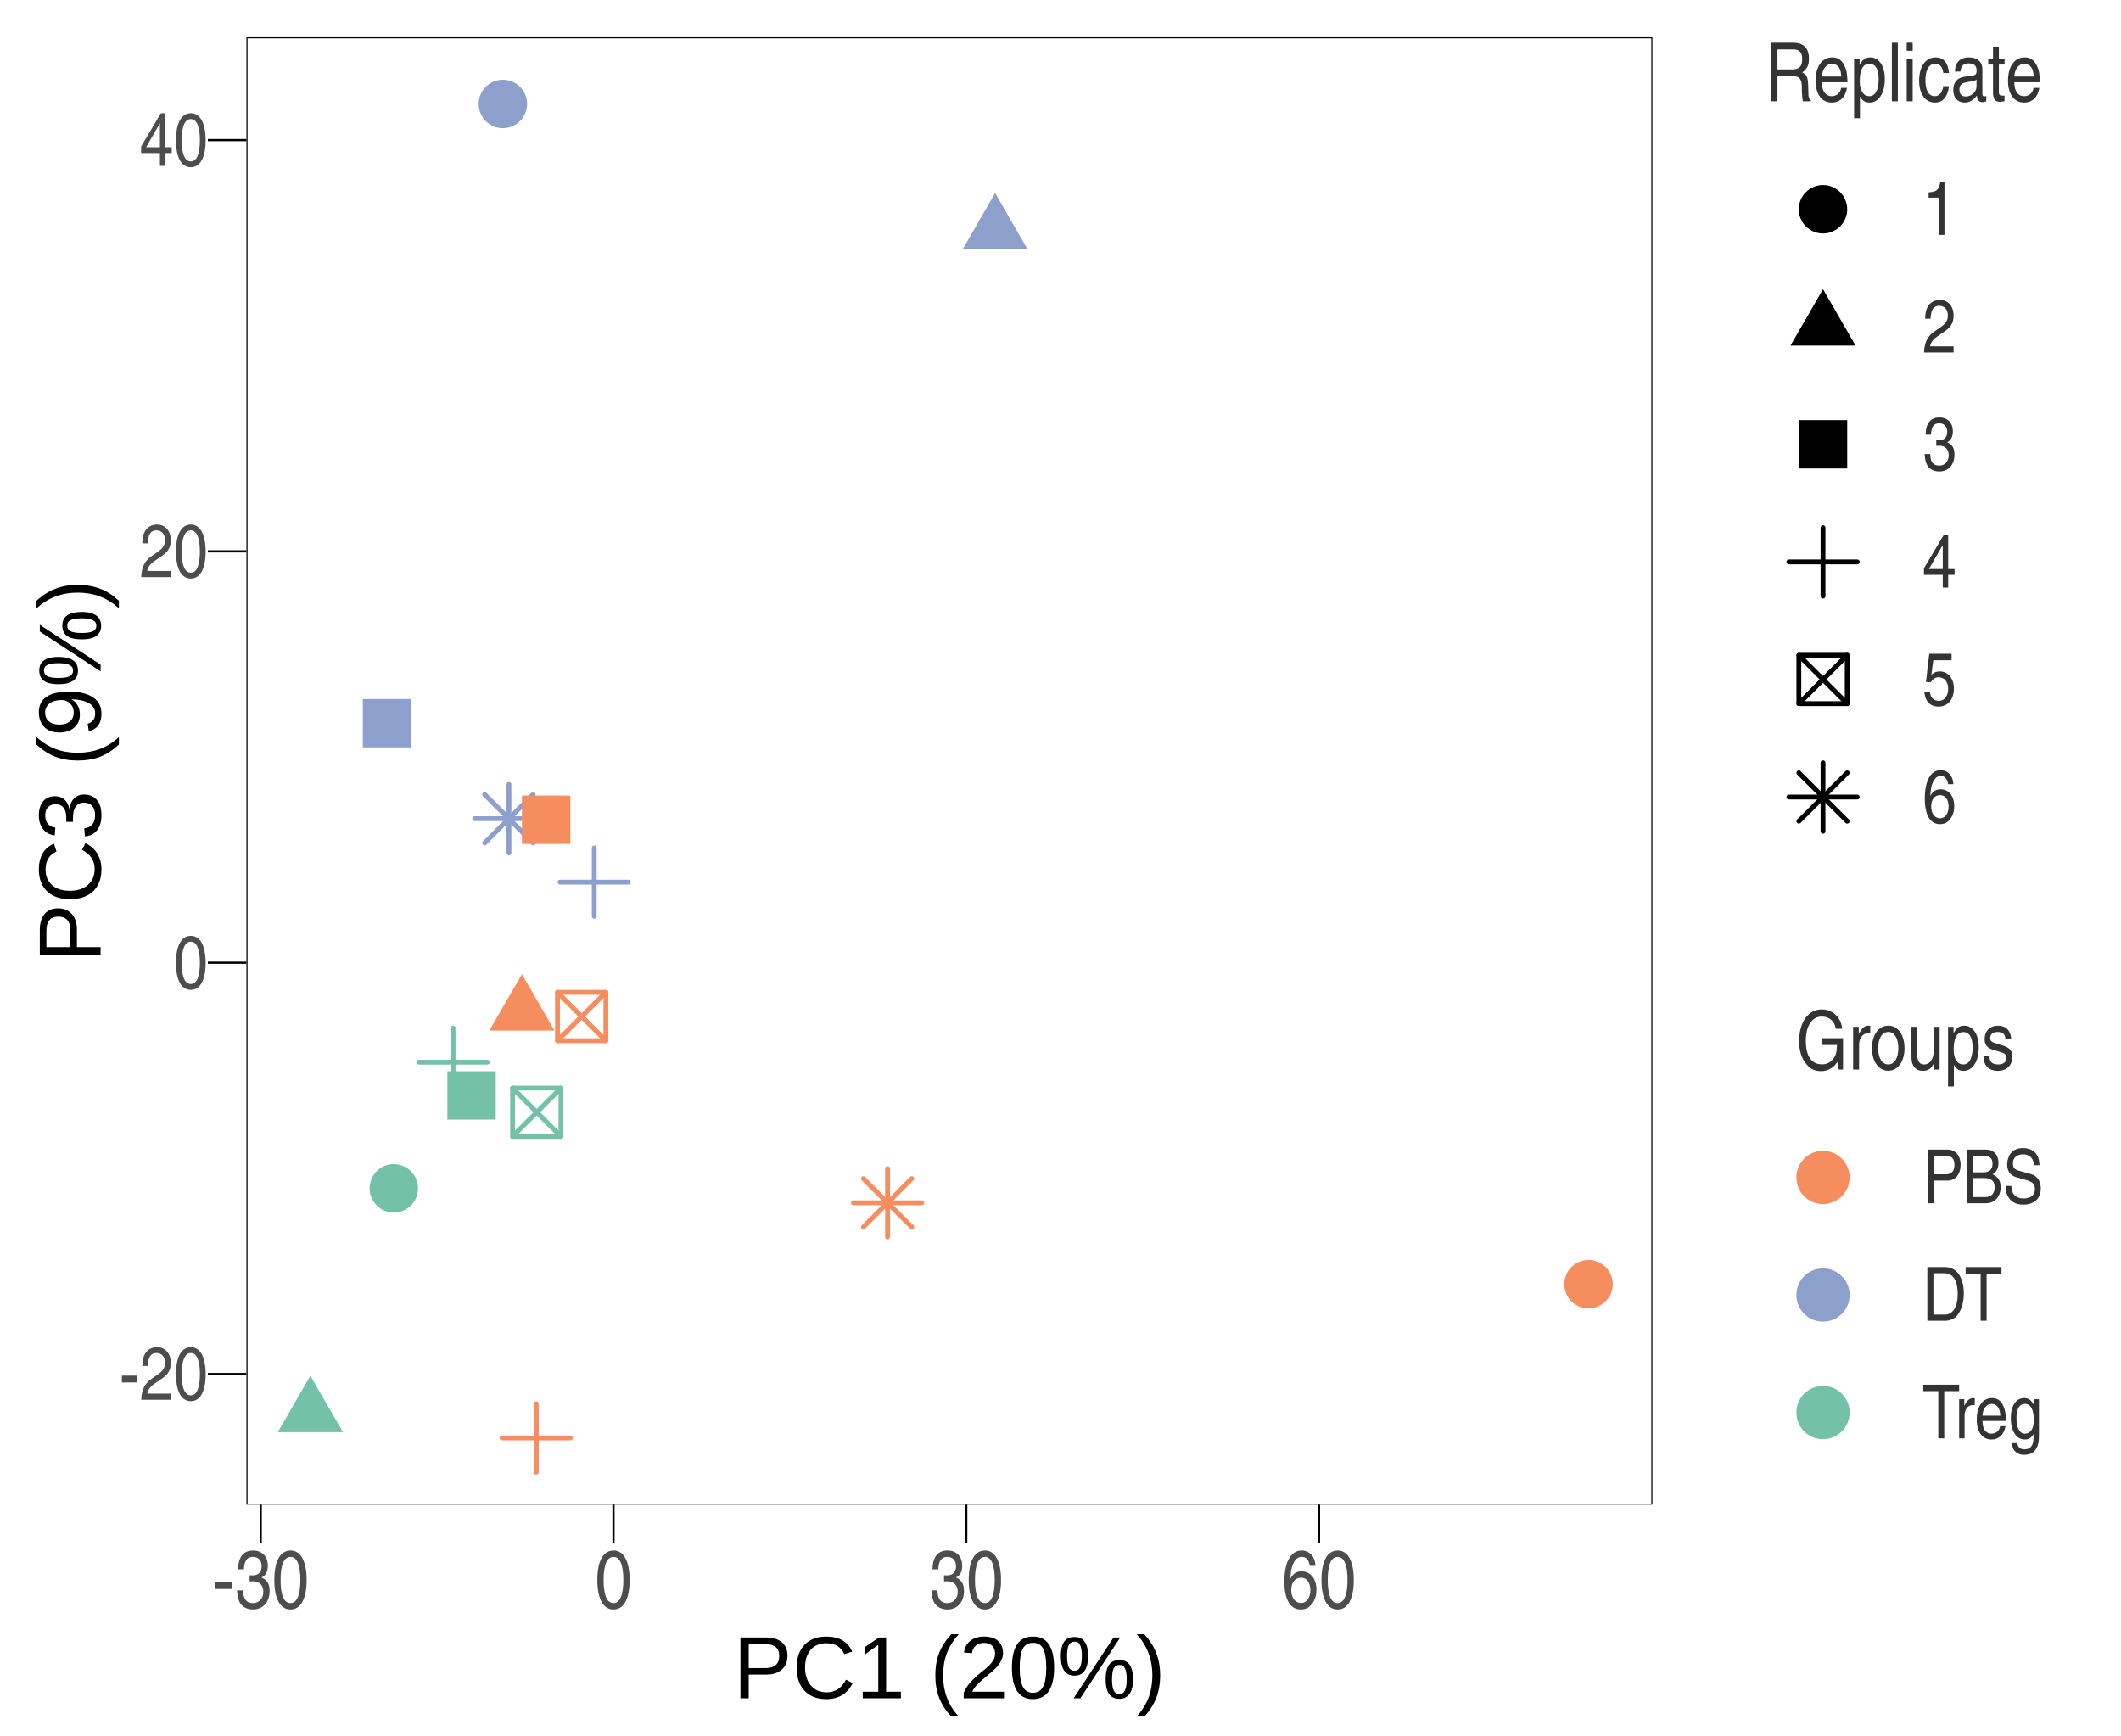
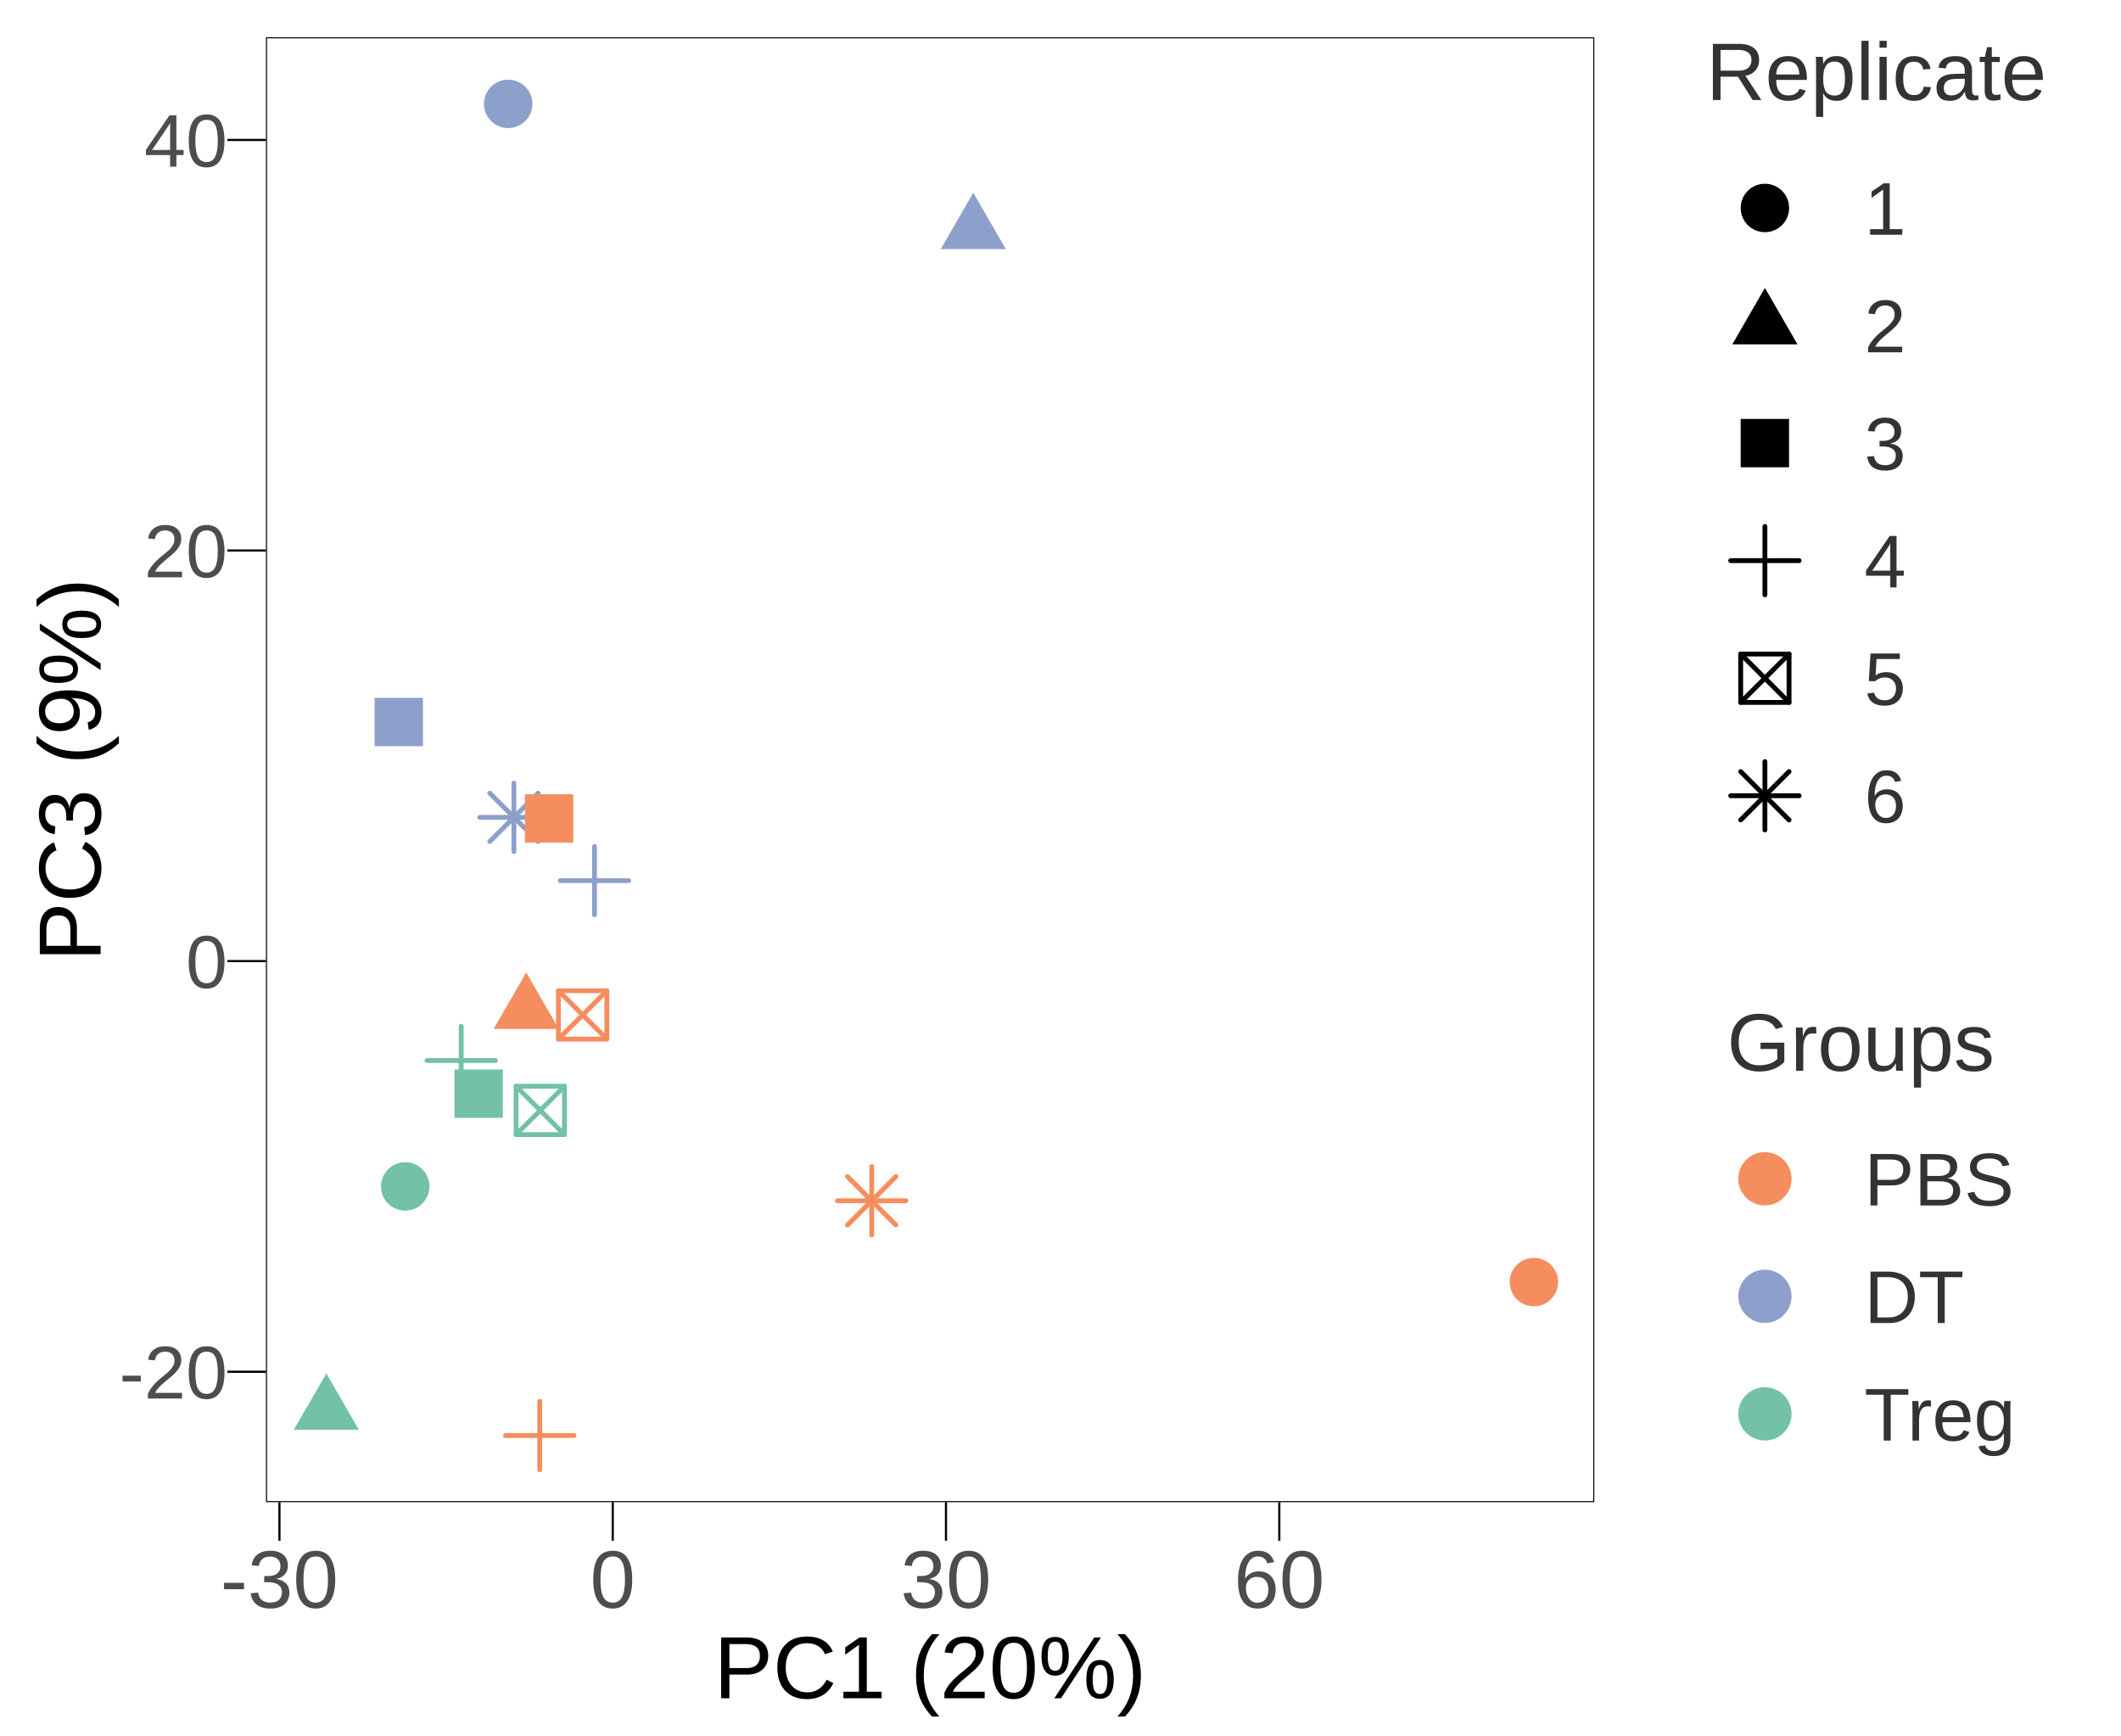
<svg xmlns="http://www.w3.org/2000/svg" class="svglite" width="311.81pt" height="255.12pt" viewBox="0 0 311.81 255.12">
  <defs>
    <style type="text/css">
    .svglite line, .svglite polyline, .svglite polygon, .svglite path, .svglite rect, .svglite circle {
      fill: none;
      stroke: #000000;
      stroke-linecap: round;
      stroke-linejoin: round;
      stroke-miterlimit: 10.00;
    }
    .svglite text {
      white-space: pre;
    }
  </style>
  </defs>
  <rect width="100%" height="100%" style="stroke: none; fill: none;" />
  <defs>
    <clipPath id="cpMC4wMHwzMTEuODF8MC4wMHwyNTUuMTI=">
      <rect x="0.00" y="0.00" width="311.81" height="255.12" />
    </clipPath>
  </defs>
  <g clip-path="url(#cpMC4wMHwzMTEuODF8MC4wMHwyNTUuMTI=)">
</g>
  <defs>
-     <clipPath id="cpMzYuMjN8MjQyLjkzfDUuNDh8MjIxLjE3">
-       <rect x="36.23" y="5.48" width="206.69" height="215.69" />
+     <clipPath id="cpMzkuMTB8MjM0LjM4fDUuNDh8MjIwLjgx">
+       <rect x="39.10" y="5.48" width="195.28" height="215.33" />
    </clipPath>
  </defs>
-   <g clip-path="url(#cpMzYuMjN8MjQyLjkzfDUuNDh8MjIxLjE3)">
-     <circle cx="73.93" cy="15.28" r="3.56" style="stroke-width: 0.71; stroke: none; fill: #8DA0CB;" />
-     <polygon points="146.29,28.37 151.08,36.67 141.51,36.67 " style="stroke-width: 0.71; stroke: none; fill: #8DA0CB;" />
-     <polygon points="53.34,109.86 60.45,109.86 60.45,102.75 53.34,102.75 " style="stroke-width: 0.71; stroke: none; fill: #8DA0CB;" />
-     <line x1="82.33" y1="129.67" x2="92.39" y2="129.67" style="stroke-width: 0.71; stroke: #8DA0CB;" />
-     <line x1="87.36" y1="134.69" x2="87.36" y2="124.64" style="stroke-width: 0.71; stroke: #8DA0CB;" />
-     <line x1="71.26" y1="123.90" x2="78.37" y2="116.79" style="stroke-width: 0.71; stroke: #8DA0CB;" />
-     <line x1="71.26" y1="116.79" x2="78.37" y2="123.90" style="stroke-width: 0.71; stroke: #8DA0CB;" />
-     <line x1="69.79" y1="120.34" x2="79.85" y2="120.34" style="stroke-width: 0.71; stroke: #8DA0CB;" />
-     <line x1="74.82" y1="125.37" x2="74.82" y2="115.31" style="stroke-width: 0.71; stroke: #8DA0CB;" />
-     <circle cx="233.53" cy="188.77" r="3.56" style="stroke-width: 0.71; stroke: none; fill: #F58D5F;" />
-     <polygon points="76.73,143.20 81.52,151.49 71.94,151.49 " style="stroke-width: 0.71; stroke: none; fill: #F58D5F;" />
-     <polygon points="76.74,124.05 83.85,124.05 83.85,116.94 76.74,116.94 " style="stroke-width: 0.71; stroke: none; fill: #F58D5F;" />
-     <line x1="73.81" y1="211.37" x2="83.86" y2="211.37" style="stroke-width: 0.71; stroke: #F58D5F;" />
-     <line x1="78.84" y1="216.40" x2="78.84" y2="206.34" style="stroke-width: 0.71; stroke: #F58D5F;" />
-     <rect x="81.96" y="145.87" width="7.11" height="7.11" style="stroke-width: 0.71; stroke: #F58D5F;" />
-     <line x1="81.96" y1="152.98" x2="89.07" y2="145.87" style="stroke-width: 0.71; stroke: #F58D5F;" />
-     <line x1="81.96" y1="145.87" x2="89.07" y2="152.98" style="stroke-width: 0.71; stroke: #F58D5F;" />
-     <line x1="126.93" y1="180.36" x2="134.04" y2="173.25" style="stroke-width: 0.71; stroke: #F58D5F;" />
-     <line x1="126.93" y1="173.25" x2="134.04" y2="180.36" style="stroke-width: 0.71; stroke: #F58D5F;" />
-     <line x1="125.46" y1="176.81" x2="135.51" y2="176.81" style="stroke-width: 0.71; stroke: #F58D5F;" />
-     <line x1="130.48" y1="181.83" x2="130.48" y2="171.78" style="stroke-width: 0.71; stroke: #F58D5F;" />
-     <circle cx="57.90" cy="174.68" r="3.56" style="stroke-width: 0.71; stroke: none; fill: #73C1A6;" />
-     <polygon points="45.63,202.23 50.42,210.52 40.84,210.52 " style="stroke-width: 0.71; stroke: none; fill: #73C1A6;" />
-     <polygon points="65.77,164.58 72.88,164.58 72.88,157.47 65.77,157.47 " style="stroke-width: 0.71; stroke: none; fill: #73C1A6;" />
-     <line x1="61.58" y1="156.14" x2="71.63" y2="156.14" style="stroke-width: 0.71; stroke: #73C1A6;" />
-     <line x1="66.61" y1="161.17" x2="66.61" y2="151.11" style="stroke-width: 0.71; stroke: #73C1A6;" />
-     <rect x="75.36" y="159.94" width="7.11" height="7.11" style="stroke-width: 0.71; stroke: #73C1A6;" />
-     <line x1="75.36" y1="167.05" x2="82.47" y2="159.94" style="stroke-width: 0.71; stroke: #73C1A6;" />
-     <line x1="75.36" y1="159.94" x2="82.47" y2="167.05" style="stroke-width: 0.71; stroke: #73C1A6;" />
-     <rect x="36.23" y="5.48" width="206.69" height="215.69" style="stroke-width: 0.32;" />
+   <g clip-path="url(#cpMzkuMTB8MjM0LjM4fDUuNDh8MjIwLjgx)">
+     <circle cx="74.71" cy="15.27" r="3.56" style="stroke-width: 0.71; stroke: none; fill: #8DA0CB;" />
+     <polygon points="143.08,28.33 147.87,36.62 138.30,36.62 " style="stroke-width: 0.71; stroke: none; fill: #8DA0CB;" />
+     <polygon points="55.07,109.69 62.18,109.69 62.18,102.58 55.07,102.58 " style="stroke-width: 0.71; stroke: none; fill: #8DA0CB;" />
+     <line x1="82.37" y1="129.45" x2="92.43" y2="129.45" style="stroke-width: 0.71; stroke: #8DA0CB;" />
+     <line x1="87.40" y1="134.48" x2="87.40" y2="124.43" style="stroke-width: 0.71; stroke: #8DA0CB;" />
+     <line x1="72.00" y1="123.70" x2="79.11" y2="116.59" style="stroke-width: 0.71; stroke: #8DA0CB;" />
+     <line x1="72.00" y1="116.59" x2="79.11" y2="123.70" style="stroke-width: 0.71; stroke: #8DA0CB;" />
+     <line x1="70.53" y1="120.15" x2="80.58" y2="120.15" style="stroke-width: 0.71; stroke: #8DA0CB;" />
+     <line x1="75.55" y1="125.17" x2="75.55" y2="115.12" style="stroke-width: 0.71; stroke: #8DA0CB;" />
+     <circle cx="225.50" cy="188.46" r="3.56" style="stroke-width: 0.71; stroke: none; fill: #F58D5F;" />
+     <polygon points="77.36,142.95 82.15,151.25 72.57,151.25 " style="stroke-width: 0.71; stroke: none; fill: #F58D5F;" />
+     <polygon points="77.17,123.86 84.28,123.86 84.28,116.75 77.17,116.75 " style="stroke-width: 0.71; stroke: none; fill: #F58D5F;" />
+     <line x1="74.32" y1="211.02" x2="84.38" y2="211.02" style="stroke-width: 0.71; stroke: #F58D5F;" />
+     <line x1="79.35" y1="216.05" x2="79.35" y2="205.99" style="stroke-width: 0.71; stroke: #F58D5F;" />
+     <rect x="82.10" y="145.63" width="7.11" height="7.11" style="stroke-width: 0.71; stroke: #F58D5F;" />
+     <line x1="82.10" y1="152.74" x2="89.22" y2="145.63" style="stroke-width: 0.71; stroke: #F58D5F;" />
+     <line x1="82.10" y1="145.63" x2="89.22" y2="152.74" style="stroke-width: 0.71; stroke: #F58D5F;" />
+     <line x1="124.59" y1="180.07" x2="131.70" y2="172.96" style="stroke-width: 0.71; stroke: #F58D5F;" />
+     <line x1="124.59" y1="172.96" x2="131.70" y2="180.07" style="stroke-width: 0.71; stroke: #F58D5F;" />
+     <line x1="123.12" y1="176.51" x2="133.17" y2="176.51" style="stroke-width: 0.71; stroke: #F58D5F;" />
+     <line x1="128.15" y1="181.54" x2="128.15" y2="171.49" style="stroke-width: 0.71; stroke: #F58D5F;" />
+     <circle cx="59.57" cy="174.40" r="3.56" style="stroke-width: 0.71; stroke: none; fill: #73C1A6;" />
+     <polygon points="47.98,201.89 52.76,210.18 43.19,210.18 " style="stroke-width: 0.71; stroke: none; fill: #73C1A6;" />
+     <polygon points="66.81,164.32 73.92,164.32 73.92,157.21 66.81,157.21 " style="stroke-width: 0.71; stroke: none; fill: #73C1A6;" />
+     <line x1="62.77" y1="155.89" x2="72.82" y2="155.89" style="stroke-width: 0.71; stroke: #73C1A6;" />
+     <line x1="67.80" y1="160.91" x2="67.80" y2="150.86" style="stroke-width: 0.71; stroke: #73C1A6;" />
+     <rect x="75.87" y="159.67" width="7.11" height="7.11" style="stroke-width: 0.71; stroke: #73C1A6;" />
+     <line x1="75.87" y1="166.78" x2="82.98" y2="159.67" style="stroke-width: 0.71; stroke: #73C1A6;" />
+     <line x1="75.87" y1="159.67" x2="82.98" y2="166.78" style="stroke-width: 0.71; stroke: #73C1A6;" />
+     <rect x="39.10" y="5.48" width="195.28" height="215.33" style="stroke-width: 0.32;" />
  </g>
  <g clip-path="url(#cpMC4wMHwzMTEuODF8MC4wMHwyNTUuMTI=)">
-     <text x="30.56" y="205.76" text-anchor="end" style="font-size: 11.00px;fill: #4D4D4D; font-family: &quot;Liberation Sans Narrow&quot;;" textLength="13.04px" lengthAdjust="spacingAndGlyphs">-20</text>
-     <text x="30.56" y="145.30" text-anchor="end" style="font-size: 11.00px;fill: #4D4D4D; font-family: &quot;Liberation Sans Narrow&quot;;" textLength="5.02px" lengthAdjust="spacingAndGlyphs">0</text>
-     <text x="30.56" y="84.84" text-anchor="end" style="font-size: 11.00px;fill: #4D4D4D; font-family: &quot;Liberation Sans Narrow&quot;;" textLength="10.04px" lengthAdjust="spacingAndGlyphs">20</text>
-     <text x="30.56" y="24.38" text-anchor="end" style="font-size: 11.00px;fill: #4D4D4D; font-family: &quot;Liberation Sans Narrow&quot;;" textLength="10.04px" lengthAdjust="spacingAndGlyphs">40</text>
-     <polyline points="30.56,201.97 36.23,201.97 " style="stroke-width: 0.32; stroke-linecap: butt;" />
-     <polyline points="30.56,141.51 36.23,141.51 " style="stroke-width: 0.32; stroke-linecap: butt;" />
-     <polyline points="30.56,81.05 36.23,81.05 " style="stroke-width: 0.32; stroke-linecap: butt;" />
-     <polyline points="30.56,20.59 36.23,20.59 " style="stroke-width: 0.32; stroke-linecap: butt;" />
-     <polyline points="38.33,226.84 38.33,221.17 " style="stroke-width: 0.32; stroke-linecap: butt;" />
-     <polyline points="90.19,226.84 90.19,221.17 " style="stroke-width: 0.32; stroke-linecap: butt;" />
-     <polyline points="142.05,226.84 142.05,221.17 " style="stroke-width: 0.32; stroke-linecap: butt;" />
-     <polyline points="193.91,226.84 193.91,221.17 " style="stroke-width: 0.32; stroke-linecap: butt;" />
-     <text x="38.33" y="236.35" text-anchor="middle" style="font-size: 12.00px;fill: #4D4D4D; font-family: &quot;Liberation Sans Narrow&quot;;" textLength="14.22px" lengthAdjust="spacingAndGlyphs">-30</text>
-     <text x="90.19" y="236.35" text-anchor="middle" style="font-size: 12.00px;fill: #4D4D4D; font-family: &quot;Liberation Sans Narrow&quot;;" textLength="5.47px" lengthAdjust="spacingAndGlyphs">0</text>
-     <text x="142.05" y="236.35" text-anchor="middle" style="font-size: 12.00px;fill: #4D4D4D; font-family: &quot;Liberation Sans Narrow&quot;;" textLength="10.94px" lengthAdjust="spacingAndGlyphs">30</text>
-     <text x="193.91" y="236.35" text-anchor="middle" style="font-size: 12.00px;fill: #4D4D4D; font-family: &quot;Liberation Sans Narrow&quot;;" textLength="10.94px" lengthAdjust="spacingAndGlyphs">60</text>
-     <text x="139.58" y="249.64" text-anchor="middle" style="font-size: 13.00px; font-family: &quot;Arial&quot;;" textLength="63.58px" lengthAdjust="spacingAndGlyphs">PC1 (20%)</text>
-     <text transform="translate(14.79,113.33) rotate(-90)" text-anchor="middle" style="font-size: 13.00px; font-family: &quot;Arial&quot;;" textLength="56.35px" lengthAdjust="spacingAndGlyphs">PC3 (9%)</text>
-     <text x="279.88" y="14.89" text-anchor="middle" style="font-size: 12.00px;fill: #333333; font-family: &quot;Liberation Sans Narrow&quot;;" textLength="41.03px" lengthAdjust="spacingAndGlyphs">Replicate</text>
-     <circle cx="268.00" cy="30.76" r="3.56" style="stroke-width: 0.71; stroke: none; fill: #000000;" />
-     <polygon points="268.00,42.51 272.79,50.80 263.22,50.80 " style="stroke-width: 0.71; stroke: none; fill: #000000;" />
-     <polygon points="264.45,68.87 271.56,68.87 271.56,61.76 264.45,61.76 " style="stroke-width: 0.71; stroke: none; fill: #000000;" />
-     <line x1="262.98" y1="82.60" x2="273.03" y2="82.60" style="stroke-width: 0.71;" />
-     <line x1="268.00" y1="87.63" x2="268.00" y2="77.57" style="stroke-width: 0.71;" />
-     <rect x="264.45" y="96.32" width="7.11" height="7.11" style="stroke-width: 0.71;" />
-     <line x1="264.45" y1="103.43" x2="271.56" y2="96.32" style="stroke-width: 0.71;" />
-     <line x1="264.45" y1="96.32" x2="271.56" y2="103.43" style="stroke-width: 0.71;" />
-     <line x1="264.45" y1="120.71" x2="271.56" y2="113.60" style="stroke-width: 0.71;" />
-     <line x1="264.45" y1="113.60" x2="271.56" y2="120.71" style="stroke-width: 0.71;" />
-     <line x1="262.98" y1="117.16" x2="273.03" y2="117.16" style="stroke-width: 0.71;" />
-     <line x1="268.00" y1="122.19" x2="268.00" y2="112.13" style="stroke-width: 0.71;" />
-     <text x="282.62" y="34.54" style="font-size: 11.00px;fill: #333333; font-family: &quot;Liberation Sans Narrow&quot;;" textLength="5.02px" lengthAdjust="spacingAndGlyphs">1</text>
-     <text x="282.62" y="51.82" style="font-size: 11.00px;fill: #333333; font-family: &quot;Liberation Sans Narrow&quot;;" textLength="5.02px" lengthAdjust="spacingAndGlyphs">2</text>
-     <text x="282.62" y="69.10" style="font-size: 11.00px;fill: #333333; font-family: &quot;Liberation Sans Narrow&quot;;" textLength="5.02px" lengthAdjust="spacingAndGlyphs">3</text>
-     <text x="282.62" y="86.38" style="font-size: 11.00px;fill: #333333; font-family: &quot;Liberation Sans Narrow&quot;;" textLength="5.02px" lengthAdjust="spacingAndGlyphs">4</text>
-     <text x="282.62" y="103.66" style="font-size: 11.00px;fill: #333333; font-family: &quot;Liberation Sans Narrow&quot;;" textLength="5.02px" lengthAdjust="spacingAndGlyphs">5</text>
-     <text x="282.62" y="120.94" style="font-size: 11.00px;fill: #333333; font-family: &quot;Liberation Sans Narrow&quot;;" textLength="5.02px" lengthAdjust="spacingAndGlyphs">6</text>
-     <text x="280.11" y="157.22" text-anchor="middle" style="font-size: 12.00px;fill: #333333; font-family: &quot;Liberation Sans Narrow&quot;;" textLength="32.28px" lengthAdjust="spacingAndGlyphs">Groups</text>
-     <circle cx="268.00" cy="173.08" r="3.56" style="stroke-width: 0.71; stroke: #F58D5F; fill: #F58D5F;" />
-     <circle cx="268.00" cy="190.36" r="3.56" style="stroke-width: 0.71; stroke: #8DA0CB; fill: #8DA0CB;" />
-     <circle cx="268.00" cy="207.64" r="3.56" style="stroke-width: 0.71; stroke: #73C1A6; fill: #73C1A6;" />
-     <text x="282.62" y="176.87" style="font-size: 11.00px;fill: #333333; font-family: &quot;Liberation Sans Narrow&quot;;" textLength="18.06px" lengthAdjust="spacingAndGlyphs">PBS</text>
-     <text x="282.62" y="194.15" style="font-size: 11.00px;fill: #333333; font-family: &quot;Liberation Sans Narrow&quot;;" textLength="12.02px" lengthAdjust="spacingAndGlyphs">DT</text>
-     <text x="282.62" y="211.43" style="font-size: 11.00px;fill: #333333; font-family: &quot;Liberation Sans Narrow&quot;;" textLength="18.23px" lengthAdjust="spacingAndGlyphs">Treg</text>
+     <text x="33.43" y="205.58" text-anchor="end" style="font-size: 11.00px;fill: #4D4D4D; font-family: &quot;Arial&quot;;" textLength="15.90px" lengthAdjust="spacingAndGlyphs">-20</text>
+     <text x="33.43" y="145.22" text-anchor="end" style="font-size: 11.00px;fill: #4D4D4D; font-family: &quot;Arial&quot;;" textLength="6.12px" lengthAdjust="spacingAndGlyphs">0</text>
+     <text x="33.43" y="84.86" text-anchor="end" style="font-size: 11.00px;fill: #4D4D4D; font-family: &quot;Arial&quot;;" textLength="12.24px" lengthAdjust="spacingAndGlyphs">20</text>
+     <text x="33.43" y="24.51" text-anchor="end" style="font-size: 11.00px;fill: #4D4D4D; font-family: &quot;Arial&quot;;" textLength="12.24px" lengthAdjust="spacingAndGlyphs">40</text>
+     <polyline points="33.43,201.64 39.10,201.64 " style="stroke-width: 0.32; stroke-linecap: butt;" />
+     <polyline points="33.43,141.28 39.10,141.28 " style="stroke-width: 0.32; stroke-linecap: butt;" />
+     <polyline points="33.43,80.92 39.10,80.92 " style="stroke-width: 0.32; stroke-linecap: butt;" />
+     <polyline points="33.43,20.57 39.10,20.57 " style="stroke-width: 0.32; stroke-linecap: butt;" />
+     <polyline points="41.08,226.48 41.08,220.81 " style="stroke-width: 0.32; stroke-linecap: butt;" />
+     <polyline points="90.08,226.48 90.08,220.81 " style="stroke-width: 0.32; stroke-linecap: butt;" />
+     <polyline points="139.07,226.48 139.07,220.81 " style="stroke-width: 0.32; stroke-linecap: butt;" />
+     <polyline points="188.07,226.48 188.07,220.81 " style="stroke-width: 0.32; stroke-linecap: butt;" />
+     <text x="41.08" y="236.33" text-anchor="middle" style="font-size: 12.00px;fill: #4D4D4D; font-family: &quot;Arial&quot;;" textLength="17.34px" lengthAdjust="spacingAndGlyphs">-30</text>
+     <text x="90.08" y="236.33" text-anchor="middle" style="font-size: 12.00px;fill: #4D4D4D; font-family: &quot;Arial&quot;;" textLength="6.67px" lengthAdjust="spacingAndGlyphs">0</text>
+     <text x="139.07" y="236.33" text-anchor="middle" style="font-size: 12.00px;fill: #4D4D4D; font-family: &quot;Arial&quot;;" textLength="13.35px" lengthAdjust="spacingAndGlyphs">30</text>
+     <text x="188.07" y="236.33" text-anchor="middle" style="font-size: 12.00px;fill: #4D4D4D; font-family: &quot;Arial&quot;;" textLength="13.35px" lengthAdjust="spacingAndGlyphs">60</text>
+     <text x="136.74" y="249.64" text-anchor="middle" style="font-size: 13.00px; font-family: &quot;Arial&quot;;" textLength="63.58px" lengthAdjust="spacingAndGlyphs">PC1 (20%)</text>
+     <text transform="translate(14.79,113.14) rotate(-90)" text-anchor="middle" style="font-size: 13.00px; font-family: &quot;Arial&quot;;" textLength="56.35px" lengthAdjust="spacingAndGlyphs">PC3 (9%)</text>
+     <text x="275.84" y="14.70" text-anchor="middle" style="font-size: 12.00px;fill: #333333; font-family: &quot;Arial&quot;;" textLength="50.03px" lengthAdjust="spacingAndGlyphs">Replicate</text>
+     <circle cx="259.46" cy="30.57" r="3.56" style="stroke-width: 0.71; stroke: none; fill: #000000;" />
+     <polygon points="259.46,42.32 264.25,50.62 254.67,50.62 " style="stroke-width: 0.71; stroke: none; fill: #000000;" />
+     <polygon points="255.90,68.69 263.01,68.69 263.01,61.58 255.90,61.58 " style="stroke-width: 0.71; stroke: none; fill: #000000;" />
+     <line x1="254.43" y1="82.41" x2="264.49" y2="82.41" style="stroke-width: 0.71;" />
+     <line x1="259.46" y1="87.44" x2="259.46" y2="77.39" style="stroke-width: 0.71;" />
+     <rect x="255.90" y="96.14" width="7.11" height="7.11" style="stroke-width: 0.71;" />
+     <line x1="255.90" y1="103.25" x2="263.01" y2="96.14" style="stroke-width: 0.71;" />
+     <line x1="255.90" y1="96.14" x2="263.01" y2="103.25" style="stroke-width: 0.71;" />
+     <line x1="255.90" y1="120.53" x2="263.01" y2="113.42" style="stroke-width: 0.71;" />
+     <line x1="255.90" y1="113.42" x2="263.01" y2="120.53" style="stroke-width: 0.71;" />
+     <line x1="254.43" y1="116.97" x2="264.49" y2="116.97" style="stroke-width: 0.71;" />
+     <line x1="259.46" y1="122.00" x2="259.46" y2="111.95" style="stroke-width: 0.71;" />
+     <text x="274.08" y="34.51" style="font-size: 11.00px;fill: #333333; font-family: &quot;Arial&quot;;" textLength="6.12px" lengthAdjust="spacingAndGlyphs">1</text>
+     <text x="274.08" y="51.79" style="font-size: 11.00px;fill: #333333; font-family: &quot;Arial&quot;;" textLength="6.12px" lengthAdjust="spacingAndGlyphs">2</text>
+     <text x="274.08" y="69.07" style="font-size: 11.00px;fill: #333333; font-family: &quot;Arial&quot;;" textLength="6.12px" lengthAdjust="spacingAndGlyphs">3</text>
+     <text x="274.08" y="86.35" style="font-size: 11.00px;fill: #333333; font-family: &quot;Arial&quot;;" textLength="6.12px" lengthAdjust="spacingAndGlyphs">4</text>
+     <text x="274.08" y="103.63" style="font-size: 11.00px;fill: #333333; font-family: &quot;Arial&quot;;" textLength="6.12px" lengthAdjust="spacingAndGlyphs">5</text>
+     <text x="274.08" y="120.91" style="font-size: 11.00px;fill: #333333; font-family: &quot;Arial&quot;;" textLength="6.12px" lengthAdjust="spacingAndGlyphs">6</text>
+     <text x="273.55" y="157.39" text-anchor="middle" style="font-size: 12.00px;fill: #333333; font-family: &quot;Arial&quot;;" textLength="39.36px" lengthAdjust="spacingAndGlyphs">Groups</text>
+     <circle cx="259.46" cy="173.27" r="3.56" style="stroke-width: 0.71; stroke: #F58D5F; fill: #F58D5F;" />
+     <circle cx="259.46" cy="190.55" r="3.56" style="stroke-width: 0.71; stroke: #8DA0CB; fill: #8DA0CB;" />
+     <circle cx="259.46" cy="207.83" r="3.56" style="stroke-width: 0.71; stroke: #73C1A6; fill: #73C1A6;" />
+     <text x="274.08" y="177.20" style="font-size: 11.00px;fill: #333333; font-family: &quot;Arial&quot;;" textLength="22.01px" lengthAdjust="spacingAndGlyphs">PBS</text>
+     <text x="274.08" y="194.48" style="font-size: 11.00px;fill: #333333; font-family: &quot;Arial&quot;;" textLength="14.66px" lengthAdjust="spacingAndGlyphs">DT</text>
+     <text x="274.08" y="211.76" style="font-size: 11.00px;fill: #333333; font-family: &quot;Arial&quot;;" textLength="22.21px" lengthAdjust="spacingAndGlyphs">Treg</text>
  </g>
</svg>
